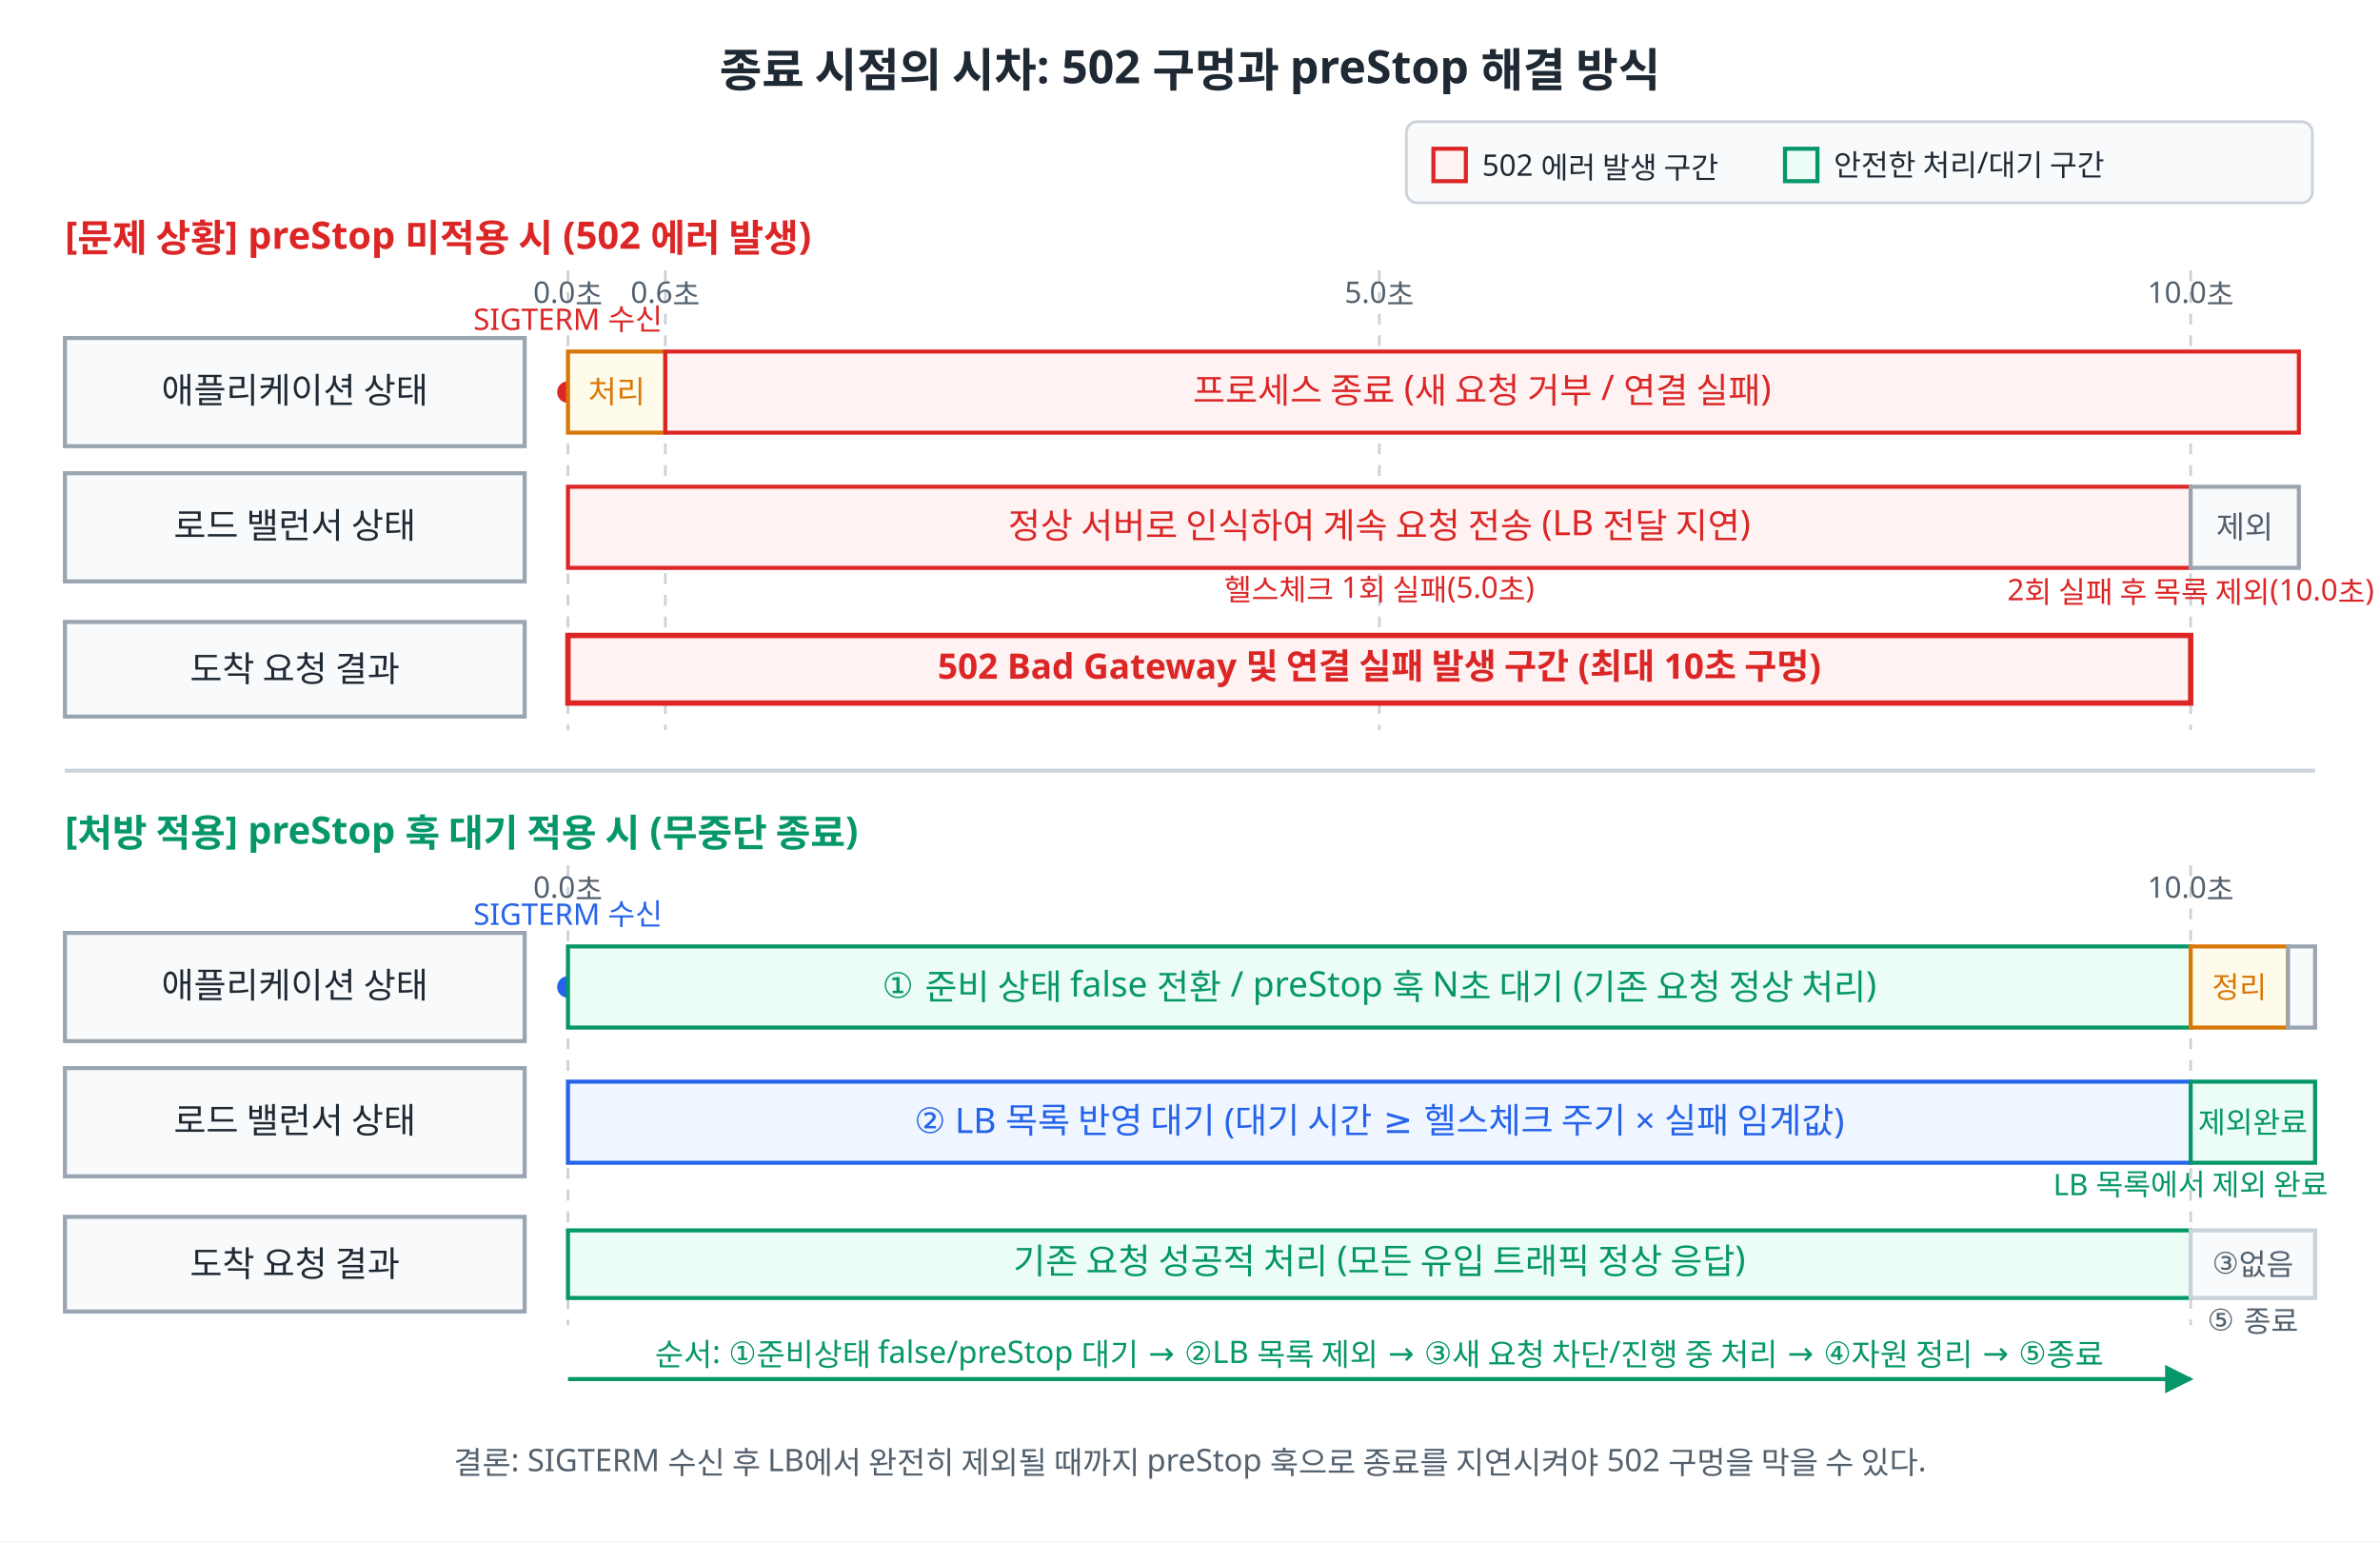
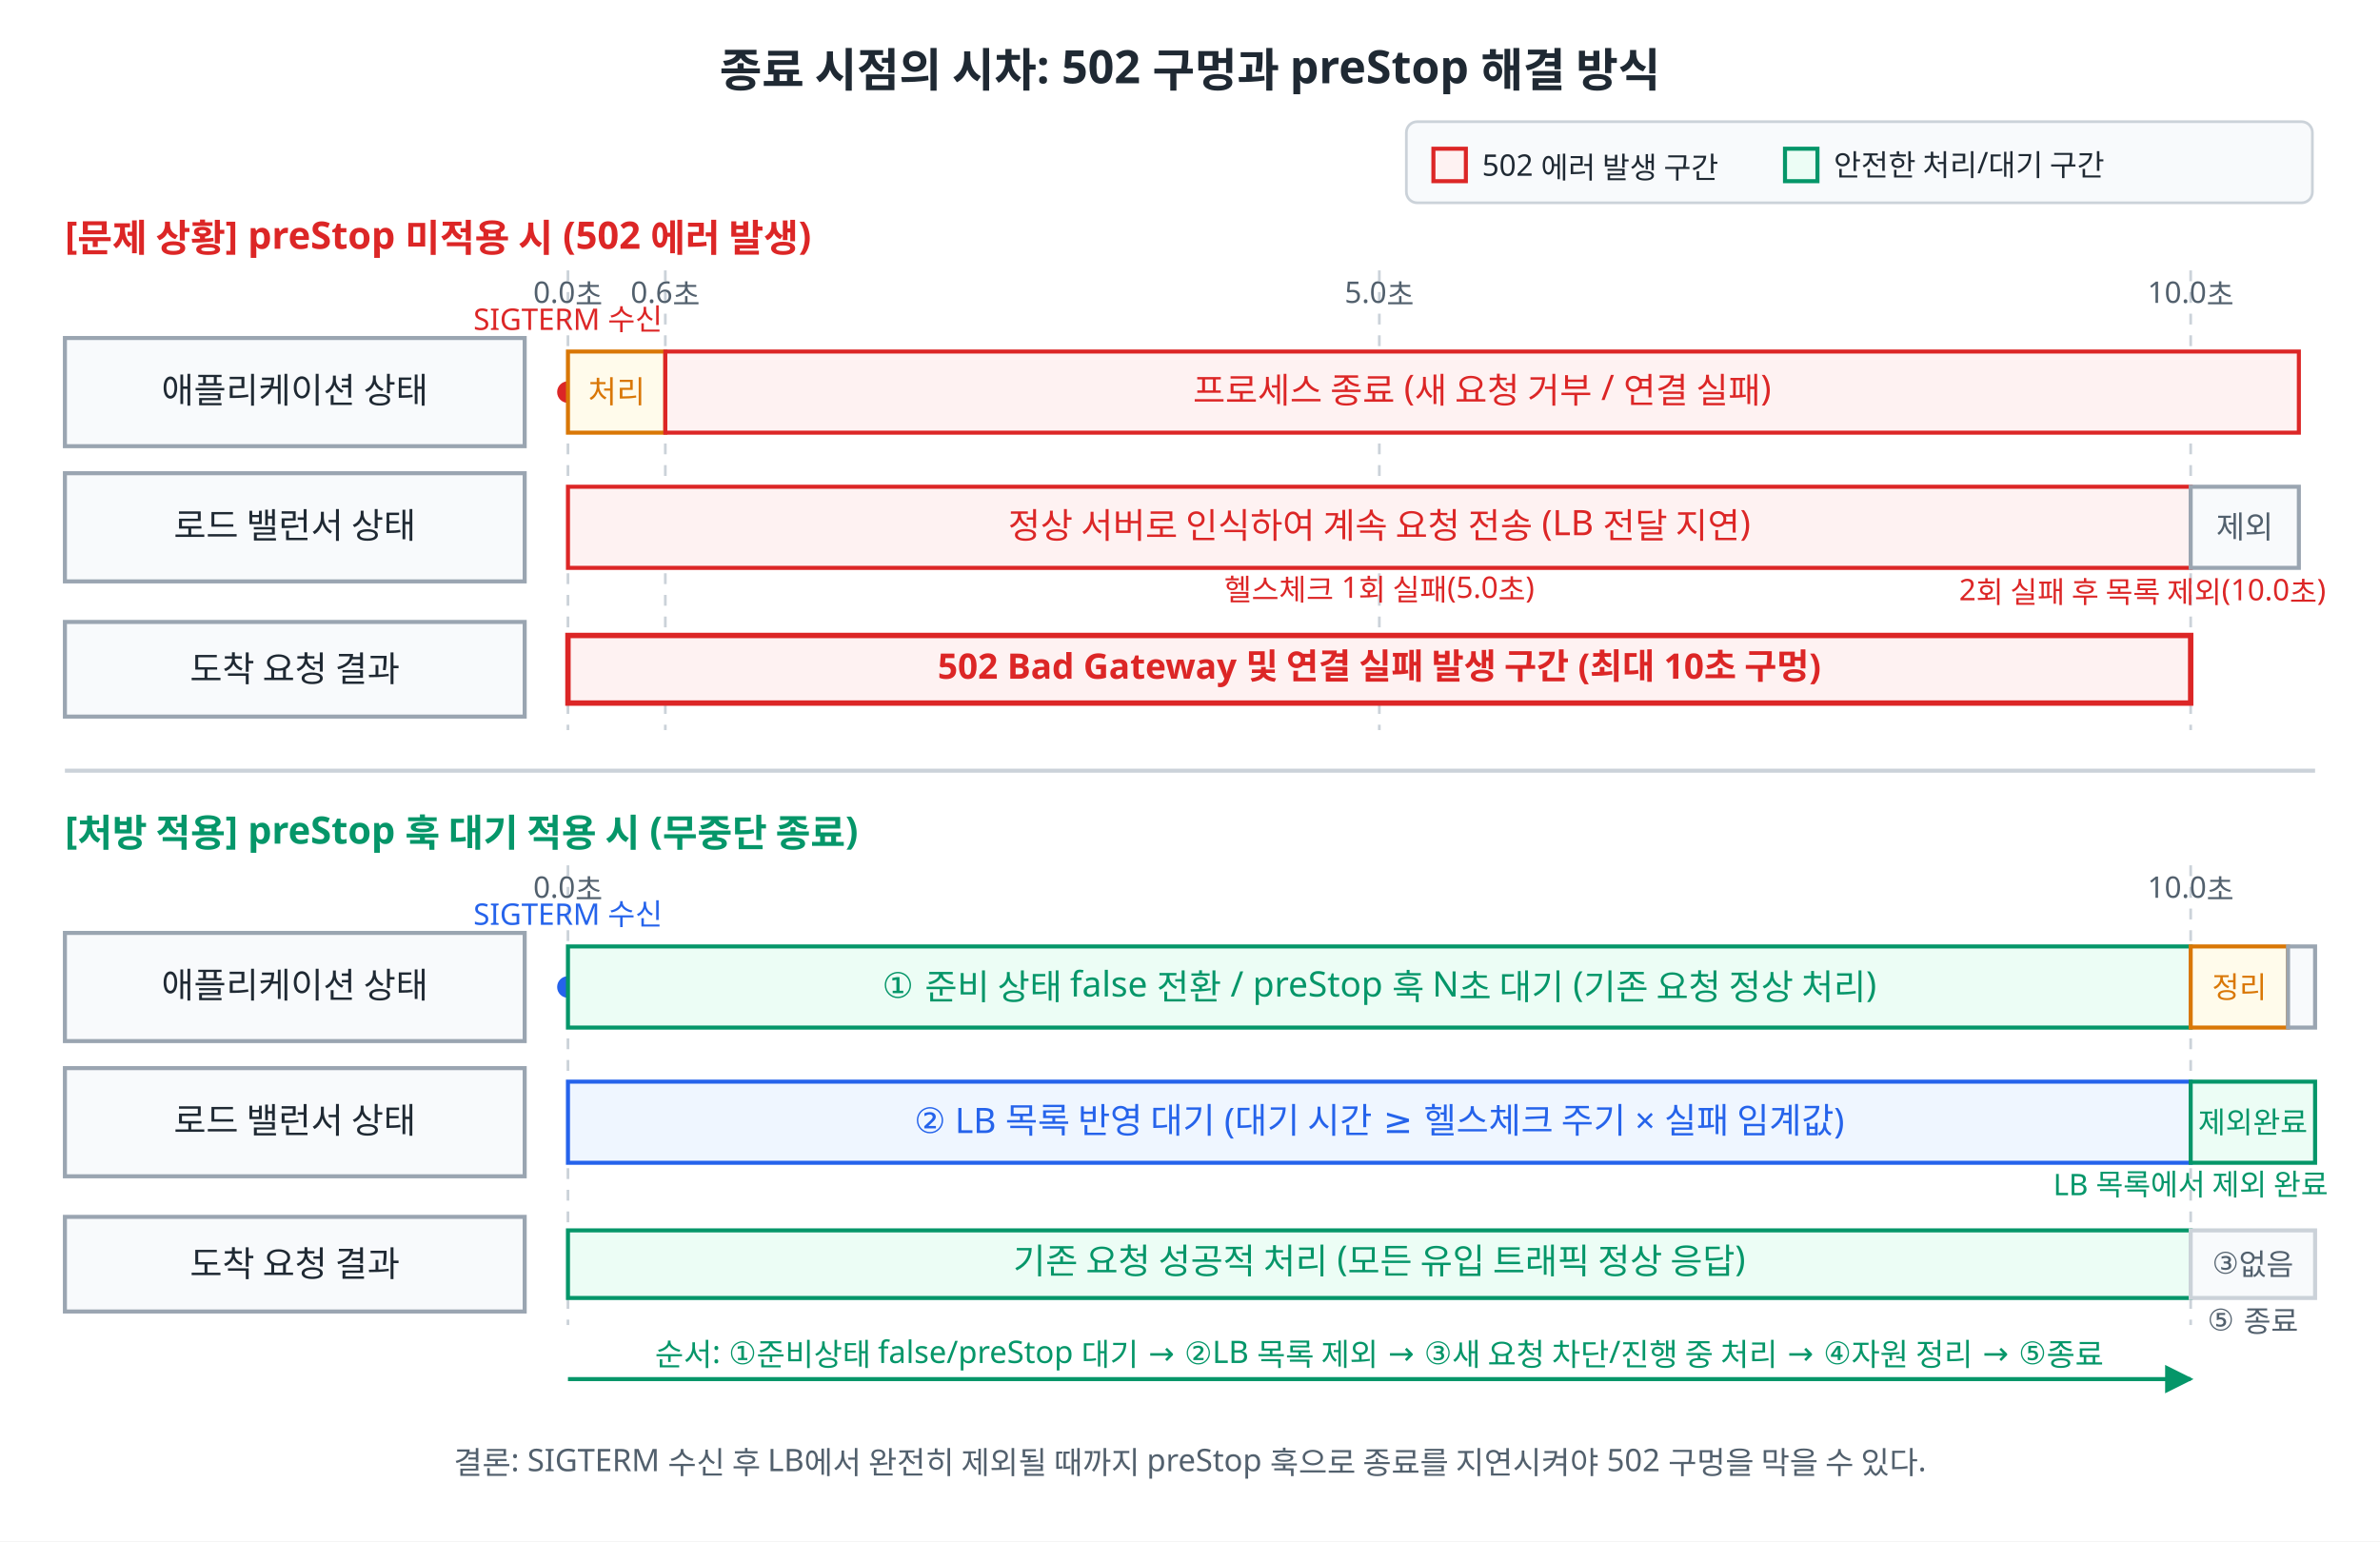
<svg xmlns="http://www.w3.org/2000/svg" viewBox="0 0 880 570" width="880" height="570" font-family="'Malgun Gothic','Apple SD Gothic Neo','Noto Sans KR','Segoe UI',sans-serif" role="img" aria-labelledby="t d">
  <rect width="880" height="570" fill="#ffffff" />
  <defs>
    <marker id="a-ink" viewBox="0 0 10 10" refX="9" refY="5" markerWidth="7" markerHeight="7" orient="auto-start-reverse">
      <path d="M0,0 L10,5 L0,10 z" fill="#1f2933" />
    </marker>
    <marker id="a-red" viewBox="0 0 10 10" refX="9" refY="5" markerWidth="7" markerHeight="7" orient="auto-start-reverse">
      <path d="M0,0 L10,5 L0,10 z" fill="#dc2626" />
    </marker>
    <marker id="a-green" viewBox="0 0 10 10" refX="9" refY="5" markerWidth="7" markerHeight="7" orient="auto-start-reverse">
      <path d="M0,0 L10,5 L0,10 z" fill="#059669" />
    </marker>
  </defs>
  <text x="440" y="32" font-size="17" font-weight="600" fill="#1f2933" text-anchor="middle">종료 시점의 시차: 502 구멍과 preStop 해결 방식</text>
  <rect x="520" y="45" width="335" height="30" rx="4" fill="#f8fafc" stroke="#cbd2d9" stroke-width="1" />
  <rect x="530" y="55" width="12" height="12" fill="#fef2f2" stroke="#dc2626" stroke-width="1.5" />
  <text x="548" y="65" font-size="11" font-weight="400" fill="#1f2933">502 에러 발생 구간</text>
  <rect x="660" y="55" width="12" height="12" fill="#ecfdf5" stroke="#059669" stroke-width="1.5" />
  <text x="678" y="65" font-size="11" font-weight="400" fill="#1f2933">안전한 처리/대기 구간</text>
  <text x="24" y="92" font-size="14" font-weight="600" fill="#dc2626">[문제 상황] preStop 미적용 시 (502 에러 발생)</text>
  <line x1="210" y1="100" x2="210" y2="270" stroke="#cbd2d9" stroke-width="1" stroke-dasharray="4 4" />
  <text x="210" y="112" font-size="11" font-weight="400" fill="#52606d" text-anchor="middle">0.0초</text>
  <line x1="246" y1="100" x2="246" y2="270" stroke="#cbd2d9" stroke-width="1" stroke-dasharray="4 4" />
  <text x="246" y="112" font-size="11" font-weight="400" fill="#52606d" text-anchor="middle">0.6초</text>
  <line x1="510" y1="100" x2="510" y2="270" stroke="#cbd2d9" stroke-width="1" stroke-dasharray="4 4" />
  <text x="510" y="112" font-size="11" font-weight="400" fill="#52606d" text-anchor="middle">5.0초</text>
  <line x1="810" y1="100" x2="810" y2="270" stroke="#cbd2d9" stroke-width="1" stroke-dasharray="4 4" />
  <text x="810" y="112" font-size="11" font-weight="400" fill="#52606d" text-anchor="middle">10.0초</text>
  <rect x="24" y="125" width="170" height="40" fill="#f8fafc" stroke="#9aa5b1" stroke-width="1.5" />
  <text x="109" y="149" font-size="13" font-weight="500" fill="#1f2933" text-anchor="middle">애플리케이션 상태</text>
  <circle cx="210" cy="145" r="4" fill="#dc2626" />
  <text x="210" y="122" font-size="11" font-weight="500" fill="#dc2626" text-anchor="middle">SIGTERM 수신</text>
  <rect x="210" y="130" width="36" height="30" fill="#fffbeb" stroke="#d97706" stroke-width="1.5" />
  <text x="228" y="149" font-size="11.5" font-weight="500" fill="#d97706" text-anchor="middle">처리</text>
  <rect x="246" y="130" width="604" height="30" fill="#fef2f2" stroke="#dc2626" stroke-width="1.5" />
  <text x="548" y="149" font-size="13" font-weight="500" fill="#dc2626" text-anchor="middle">프로세스 종료 (새 요청 거부 / 연결 실패)</text>
  <rect x="24" y="175" width="170" height="40" fill="#f8fafc" stroke="#9aa5b1" stroke-width="1.5" />
  <text x="109" y="199" font-size="13" font-weight="500" fill="#1f2933" text-anchor="middle">로드 밸런서 상태</text>
  <rect x="210" y="180" width="600" height="30" fill="#fef2f2" stroke="#dc2626" stroke-width="1.5" />
  <text x="510" y="199" font-size="13" font-weight="500" fill="#dc2626" text-anchor="middle">정상 서버로 인식하여 계속 요청 전송 (LB 전달 지연)</text>
  <rect x="810" y="180" width="40" height="30" fill="#f8fafc" stroke="#9aa5b1" stroke-width="1.5" />
  <text x="830" y="199" font-size="11.5" font-weight="500" fill="#52606d" text-anchor="middle">제외</text>
  <text x="510" y="222" font-size="11" font-weight="400" fill="#dc2626" text-anchor="middle">헬스체크 1회 실패(5.0초)</text>
-   <text x="810" y="222" font-size="11" font-weight="400" fill="#dc2626" text-anchor="middle">2회 실패 후 목록 제외(10.0초)</text>
+   <text x="860" y="222" font-size="11" font-weight="400" fill="#dc2626" text-anchor="end">2회 실패 후 목록 제외(10.0초)</text>
  <rect x="24" y="230" width="170" height="35" fill="#f8fafc" stroke="#9aa5b1" stroke-width="1.5" />
  <text x="109" y="252" font-size="13" font-weight="500" fill="#1f2933" text-anchor="middle">도착 요청 결과</text>
  <rect x="210" y="235" width="600" height="25" fill="#fef2f2" stroke="#dc2626" stroke-width="2" />
  <text x="510" y="251" font-size="13" font-weight="600" fill="#dc2626" text-anchor="middle">502 Bad Gateway 및 연결 실패 발생 구간 (최대 10초 구멍)</text>
  <line x1="24" y1="285" x2="856" y2="285" stroke="#cbd2d9" stroke-width="1.5" />
  <text x="24" y="312" font-size="14" font-weight="600" fill="#059669">[처방 적용] preStop 훅 대기 적용 시 (무중단 종료)</text>
  <line x1="210" y1="320" x2="210" y2="490" stroke="#cbd2d9" stroke-width="1" stroke-dasharray="4 4" />
  <text x="210" y="332" font-size="11" font-weight="400" fill="#52606d" text-anchor="middle">0.0초</text>
  <line x1="810" y1="320" x2="810" y2="490" stroke="#cbd2d9" stroke-width="1" stroke-dasharray="4 4" />
  <text x="810" y="332" font-size="11" font-weight="400" fill="#52606d" text-anchor="middle">10.0초</text>
  <rect x="24" y="345" width="170" height="40" fill="#f8fafc" stroke="#9aa5b1" stroke-width="1.5" />
  <text x="109" y="369" font-size="13" font-weight="500" fill="#1f2933" text-anchor="middle">애플리케이션 상태</text>
  <circle cx="210" cy="365" r="4" fill="#2563eb" />
  <text x="210" y="342" font-size="11" font-weight="500" fill="#2563eb" text-anchor="middle">SIGTERM 수신</text>
  <rect x="210" y="350" width="600" height="30" fill="#ecfdf5" stroke="#059669" stroke-width="1.5" />
  <text x="510" y="369" font-size="13" font-weight="500" fill="#059669" text-anchor="middle">① 준비 상태 false 전환 / preStop 훅 N초 대기 (기존 요청 정상 처리)</text>
  <rect x="810" y="350" width="36" height="30" fill="#fffbeb" stroke="#d97706" stroke-width="1.5" />
  <text x="828" y="369" font-size="11" font-weight="500" fill="#d97706" text-anchor="middle">정리</text>
  <rect x="846" y="350" width="10" height="30" fill="#f8fafc" stroke="#9aa5b1" stroke-width="1.5" />
  <rect x="24" y="395" width="170" height="40" fill="#f8fafc" stroke="#9aa5b1" stroke-width="1.5" />
  <text x="109" y="419" font-size="13" font-weight="500" fill="#1f2933" text-anchor="middle">로드 밸런서 상태</text>
  <rect x="210" y="400" width="600" height="30" fill="#eff6ff" stroke="#2563eb" stroke-width="1.5" />
  <text x="510" y="419" font-size="13" font-weight="500" fill="#2563eb" text-anchor="middle">② LB 목록 반영 대기 (대기 시간 ≥ 헬스체크 주기 × 실패 임계값)</text>
  <rect x="810" y="400" width="46" height="30" fill="#ecfdf5" stroke="#059669" stroke-width="1.5" />
  <text x="833" y="419" font-size="11" font-weight="500" fill="#059669" text-anchor="middle">제외완료</text>
  <text x="810" y="442" font-size="11" font-weight="400" fill="#059669" text-anchor="middle">LB 목록에서 제외 완료</text>
  <rect x="24" y="450" width="170" height="35" fill="#f8fafc" stroke="#9aa5b1" stroke-width="1.5" />
  <text x="109" y="472" font-size="13" font-weight="500" fill="#1f2933" text-anchor="middle">도착 요청 결과</text>
  <rect x="210" y="455" width="600" height="25" fill="#ecfdf5" stroke="#059669" stroke-width="1.5" />
  <text x="510" y="471" font-size="13" font-weight="500" fill="#059669" text-anchor="middle">기존 요청 성공적 처리 (모든 유입 트래픽 정상 응답)</text>
  <rect x="810" y="455" width="46" height="25" fill="#f8fafc" stroke="#cbd2d9" stroke-width="1.5" />
  <text x="833" y="471" font-size="11" font-weight="400" fill="#52606d" text-anchor="middle">③없음</text>
  <text x="833" y="492" font-size="11" font-weight="400" fill="#52606d" text-anchor="middle">⑤ 종료</text>
  <path d="M 210 510 L 810 510" stroke="#059669" stroke-width="1.5" fill="none" marker-end="url(#a-green)" />
  <text x="510" y="505" font-size="11.5" font-weight="500" fill="#059669" text-anchor="middle">순서: ①준비상태 false/preStop 대기 → ②LB 목록 제외 → ③새 요청 차단/진행 중 처리 → ④자원 정리 → ⑤종료</text>
  <text x="440" y="545" font-size="11.5" font-weight="400" fill="#52606d" text-anchor="middle">결론: SIGTERM 수신 후 LB에서 완전히 제외될 때까지 preStop 훅으로 종료를 지연시켜야 502 구멍을 막을 수 있다.</text>
</svg>
